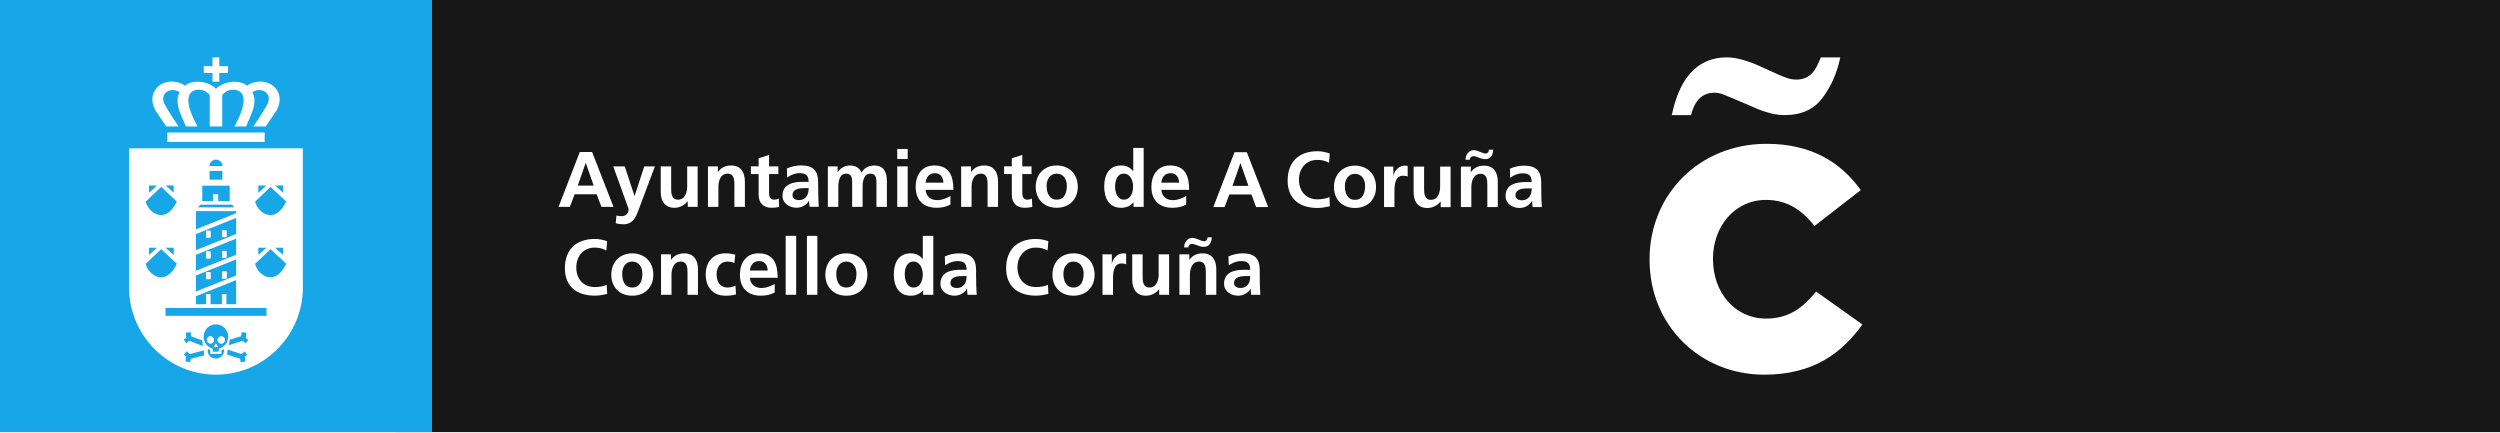
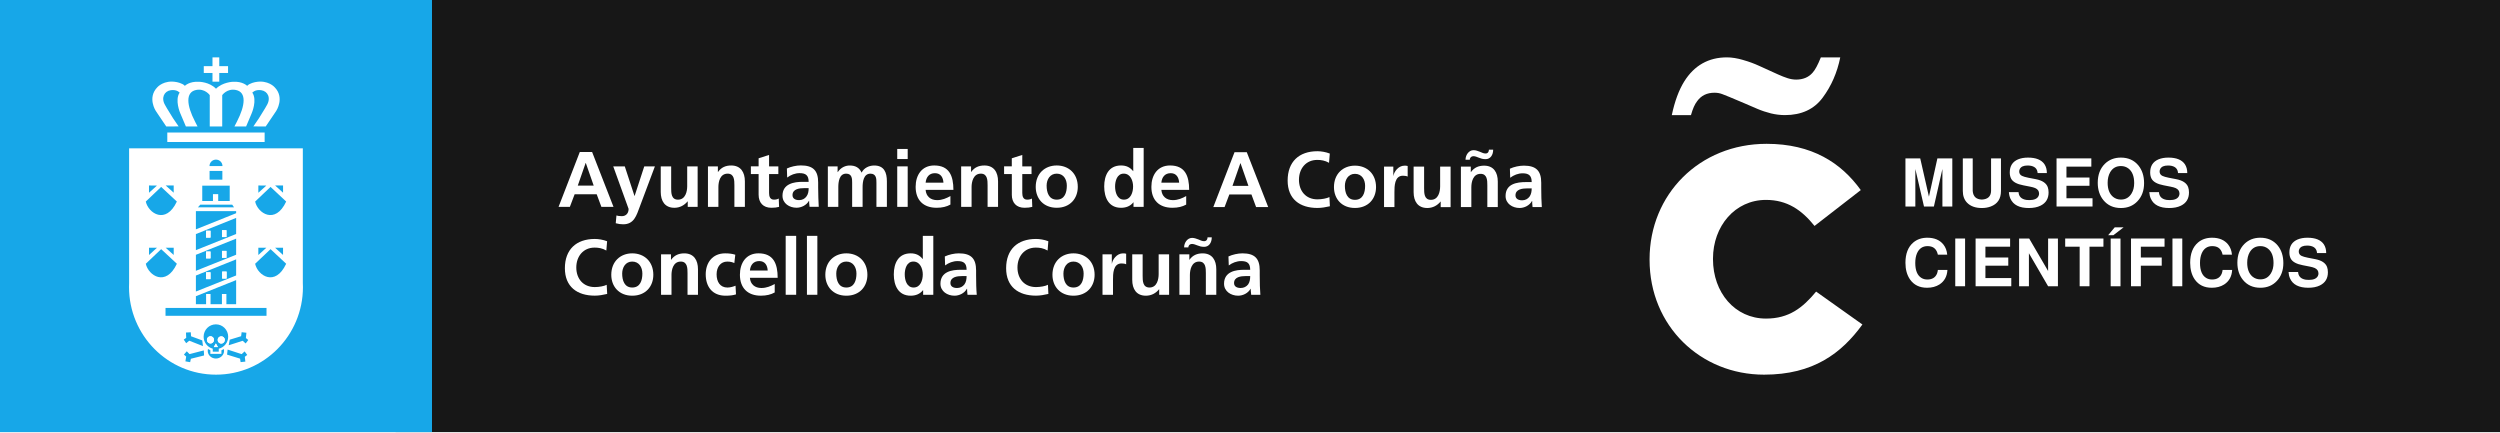
<svg xmlns="http://www.w3.org/2000/svg" width="154.415mm" height="26.686mm" viewBox="0 0 154.415 26.686" version="1.1" id="svg8">
  <defs id="defs2" />
  <g id="layer1" transform="translate(-12.38349,-88.02874)">
-     <g id="g612">
+     <g id="g1075">
      <path d="M 36.816,88.029 H 166.799 V 114.715 H 36.816 V 88.029" style="fill:#171717;fill-opacity:1;fill-rule:nonzero;stroke:none;stroke-width:0.257" id="path132" />
      <path d="M 12.383,88.029 H 39.066 V 114.715 H 12.383 V 88.029" style="fill:#17a7e8;fill-opacity:1;fill-rule:nonzero;stroke:none;stroke-width:0.232" id="path134" />
      <path d="m 20.358,97.191 h 10.73 v 8.325 l 0.007,0.247 c 0,2.986 -2.406,5.407 -5.371,5.407 -2.966,0 -5.371,-2.422 -5.371,-5.407 l 0.005,-0.247 z m 1.03,3.287 c 0.156,0.716 1.237,1.45 1.919,0 l -0.97,-0.904 z m 0.198,-0.993 v 0.45 l 0.493,-0.444 z m 1.526,-0.002 h -0.496 l 0.496,0.448 z m -1.723,4.837 c 0.156,0.722 1.237,1.453 1.919,0 l -0.97,-0.902 z m 0.198,-0.99 v 0.45 l 0.493,-0.45 z m 1.526,0 H 22.616 l 0.496,0.447 z m 5.029,0.99 c 0.152,0.722 1.241,1.453 1.917,0 l -0.965,-0.902 z m 0.198,-0.988 -9.01e-4,0.448 0.495,-0.448 z m 1.526,-0.003 h -0.493 l 0.493,0.447 z m -1.723,-2.851 c 0.152,0.716 1.241,1.45 1.917,0 L 29.093,99.574 Z m 0.198,-0.993 -9.01e-4,0.45 0.495,-0.444 z m 1.526,-0.002 h -0.493 l 0.493,0.448 z M 26.125,98.287 c 0,-0.222 -0.181,-0.4 -0.401,-0.4 -0.219,0 -0.401,0.178 -0.401,0.4 z m -0.797,0.301 v 0.537 h 0.79 v -0.537 z m -0.452,0.909 v 0.947 h 0.661 v -0.424 h 0.324 v 0.424 h 0.711 v -0.947 z m 1.963,1.338 -0.113,-0.165 h -1.971 l -0.147,0.165 z m -4.232,6.212 v 0.487 h 6.238 v -0.487 z m 2.314,2.358 -0.046,-0.352 -0.69,-0.254 -0.018,-0.247 -0.296,0.016 0.014,0.33 -0.153,0.107 0.151,0.222 0.19,-0.154 z m 0.051,0.267 -0.883,0.229 -0.169,-0.175 -0.177,0.204 0.141,0.122 -0.049,0.296 0.293,0.051 0.045,-0.211 0.815,-0.204 z m 1.536,-0.317 0.866,-0.278 0.184,0.165 0.16,-0.213 -0.147,-0.121 0.032,-0.328 -0.294,-0.032 -0.033,0.247 -0.703,0.215 z m -0.065,0.266 -0.034,0.312 0.802,0.247 0.034,0.215 0.293,-0.031 -0.033,-0.299 0.149,-0.114 -0.162,-0.218 -0.181,0.169 z m -1.23,0.076 c 0,0.263 0.227,0.477 0.506,0.477 0.276,0 0.504,-0.214 0.504,-0.477 l -0.014,-0.109 -0.149,0.078 v 0.221 h -0.685 v -0.226 l -0.146,-0.076 z m -0.253,-0.872 c 0,0.353 0.24,0.653 0.565,0.741 v 0.185 h 0.37 v -0.185 c 0.335,-0.08 0.582,-0.38 0.582,-0.741 0,-0.421 -0.341,-0.763 -0.757,-0.763 -0.421,0 -0.759,0.342 -0.759,0.763 z m 2.009,-3.496 -2.486,0.995 v 0.494 h 0.63 v -0.632 h 0.275 v 0.632 h 0.703 v -0.632 h 0.276 v 0.632 h 0.602 z m 0,-1.281 -2.486,0.999 v 0.988 l 2.486,-0.992 z m 0,-1.28 -2.486,0.999 v 0.988 l 2.486,-0.993 z m 0,-1.28 -2.486,0.997 v 0.995 l 2.486,-0.998 z m -2.486,-0.42 v 1.127 l 2.486,-0.997 v -0.13 h -2.486" style="fill:#ffffff;fill-opacity:1;fill-rule:nonzero;stroke:none;stroke-width:0.232" id="path136" />
      <path d="m 22.717,96.214 h 6.012 v 0.585 h -6.012 v -0.585" style="fill:#ffffff;fill-opacity:1;fill-rule:nonzero;stroke:none;stroke-width:0.232" id="path138" />
      <path d="m 25.11,103.565 v 0.423 h 0.275 v -0.423 h -0.275" style="fill:#ffffff;fill-opacity:1;fill-rule:nonzero;stroke:none;stroke-width:0.232" id="path140" />
      <path d="m 26.095,103.526 v 0.424 h 0.275 v -0.424 h -0.275" style="fill:#ffffff;fill-opacity:1;fill-rule:nonzero;stroke:none;stroke-width:0.232" id="path142" />
      <path d="m 25.11,104.846 v 0.423 h 0.275 v -0.423 h -0.275" style="fill:#ffffff;fill-opacity:1;fill-rule:nonzero;stroke:none;stroke-width:0.232" id="path144" />
      <path d="m 26.104,104.804 v 0.429 h 0.275 v -0.429 h -0.275" style="fill:#ffffff;fill-opacity:1;fill-rule:nonzero;stroke:none;stroke-width:0.232" id="path146" />
      <path d="m 25.11,102.281 v 0.423 h 0.275 v -0.423 h -0.275" style="fill:#ffffff;fill-opacity:1;fill-rule:nonzero;stroke:none;stroke-width:0.232" id="path148" />
      <path d="m 26.095,102.247 v 0.424 h 0.275 v -0.424 h -0.275" style="fill:#ffffff;fill-opacity:1;fill-rule:nonzero;stroke:none;stroke-width:0.232" id="path150" />
      <path d="m 25.339,95.839 v -1.935 c 0,0 -0.301,-0.43 -0.847,-0.317 -0.663,0.136 -0.581,0.951 -0.062,1.951 l 0.155,0.304 h -0.72 l -0.35,-0.825 c 0,0 -0.349,-0.807 -0.036,-1.267 0,0 -0.161,-0.203 -0.545,-0.151 -0.415,0.06 -0.618,0.486 -0.346,0.933 0,0 0.118,0.224 0.486,0.804 l 0.343,0.501 -0.765,0.003 -0.646,-0.959 c 0,0 -0.539,-0.817 0.1,-1.468 0,0 0.403,-0.464 1.18,-0.315 0,0 0.37,0.064 0.516,0.234 0,0 0.272,-0.29 0.883,-0.252 0,0 0.634,0.007 1.04,0.429 0.407,-0.408 1.041,-0.429 1.041,-0.429 0.612,-0.038 0.883,0.252 0.883,0.252 0.146,-0.17 0.516,-0.234 0.516,-0.234 0.777,-0.148 1.178,0.315 1.178,0.315 0.641,0.65 0.101,1.468 0.101,1.468 l -0.648,0.959 -0.764,-0.003 0.343,-0.501 c 0.37,-0.58 0.487,-0.804 0.487,-0.804 0.271,-0.447 0.068,-0.873 -0.348,-0.933 -0.382,-0.052 -0.545,0.151 -0.545,0.151 0.314,0.46 -0.036,1.267 -0.036,1.267 l -0.349,0.825 H 26.863 l 0.156,-0.304 c 0.516,-1 0.602,-1.815 -0.064,-1.951 -0.545,-0.113 -0.846,0.317 -0.846,0.317 v 1.935 h -0.118 -0.53 -0.121" style="fill:#ffffff;fill-opacity:1;fill-rule:nonzero;stroke:none;stroke-width:0.232" id="path152" />
      <path d="m 25.828,109.024 c 0,0.122 0.099,0.225 0.222,0.225 0.12,0 0.22,-0.102 0.22,-0.225 0,-0.125 -0.101,-0.222 -0.22,-0.222 -0.123,0 -0.222,0.097 -0.222,0.222 z m -0.666,-0.004 c 0,0.122 0.1,0.224 0.22,0.224 0.122,0 0.222,-0.102 0.222,-0.224 0,-0.122 -0.1,-0.224 -0.222,-0.224 -0.121,0 -0.22,0.102 -0.22,0.224 z m 0.683,0.447 -0.064,-0.112 -0.063,-0.113 -0.066,0.113 -0.065,0.112 h 0.131 0.128" style="fill:#ffffff;fill-opacity:1;fill-rule:nonzero;stroke:none;stroke-width:0.232" id="path154" />
      <path d="m 26.469,92.115 h -0.542 v -0.542 h -0.419 v 0.542 H 24.97 v 0.421 h 0.538 v 0.537 h 0.419 v -0.537 h 0.542 v -0.421" style="fill:#ffffff;fill-opacity:1;fill-rule:nonzero;stroke:none;stroke-width:0.232" id="path156" />
      <path d="m 25.11,103.565 v 0.423 h 0.275 v -0.423 h -0.275" style="fill:#ffffff;fill-opacity:1;fill-rule:nonzero;stroke:none;stroke-width:0.232" id="path158" />
      <path d="m 26.095,103.526 v 0.424 h 0.275 v -0.424 h -0.275" style="fill:#ffffff;fill-opacity:1;fill-rule:nonzero;stroke:none;stroke-width:0.232" id="path160" />
      <path d="m 25.11,104.846 v 0.423 h 0.275 v -0.423 h -0.275" style="fill:#ffffff;fill-opacity:1;fill-rule:nonzero;stroke:none;stroke-width:0.232" id="path162" />
      <path d="m 26.104,104.804 v 0.429 h 0.275 v -0.429 h -0.275" style="fill:#ffffff;fill-opacity:1;fill-rule:nonzero;stroke:none;stroke-width:0.232" id="path164" />
      <path d="m 25.11,102.281 v 0.423 h 0.275 v -0.423 h -0.275" style="fill:#ffffff;fill-opacity:1;fill-rule:nonzero;stroke:none;stroke-width:0.232" id="path166" />
      <path d="m 26.095,102.247 v 0.424 h 0.275 v -0.424 h -0.275" style="fill:#ffffff;fill-opacity:1;fill-rule:nonzero;stroke:none;stroke-width:0.232" id="path168" />
      <path d="m 25.828,109.024 c 0,0.122 0.099,0.225 0.222,0.225 0.12,0 0.22,-0.102 0.22,-0.225 0,-0.125 -0.101,-0.222 -0.22,-0.222 -0.123,0 -0.222,0.097 -0.222,0.222 z m -0.666,-0.004 c 0,0.122 0.1,0.224 0.22,0.224 0.122,0 0.222,-0.102 0.222,-0.224 0,-0.122 -0.1,-0.224 -0.222,-0.224 -0.121,0 -0.22,0.102 -0.22,0.224 z m 0.683,0.447 -0.064,-0.112 -0.063,-0.113 -0.066,0.113 -0.065,0.112 h 0.131 0.128" style="fill:#ffffff;fill-opacity:1;fill-rule:nonzero;stroke:none;stroke-width:0.232" id="path170" />
      <path d="m 49.857,105.619 c -0.158,0.084 -0.47,0.141 -0.735,0.141 -0.72,0 -1.143,-0.519 -1.143,-1.208 0,-0.695 0.435,-1.23 1.129,-1.23 0.237,0 0.47,0.034 0.727,0.181 l 0.047,-0.574 c -0.247,-0.097 -0.542,-0.141 -0.76,-0.141 -1.143,0 -1.848,0.651 -1.848,1.808 0,1.146 0.758,1.694 1.848,1.694 0.257,0 0.518,-0.048 0.765,-0.106 l -0.031,-0.567" style="fill:#ffffff;fill-opacity:1;fill-rule:evenodd;stroke:none;stroke-width:0.232" id="path172" />
      <path d="m 50.813,104.925 c 0,-0.372 0.203,-0.74 0.62,-0.74 0.425,0 0.627,0.355 0.627,0.74 0,0.419 -0.131,0.863 -0.627,0.863 -0.489,0 -0.62,-0.451 -0.62,-0.863 z m -0.673,0.077 c 0,0.72 0.476,1.291 1.294,1.291 0.827,0 1.303,-0.571 1.303,-1.291 0,-0.823 -0.565,-1.325 -1.303,-1.325 -0.73,0 -1.294,0.502 -1.294,1.325" style="fill:#ffffff;fill-opacity:1;fill-rule:evenodd;stroke:none;stroke-width:0.232" id="path174" />
      <path d="m 53.214,106.236 h 0.645 v -1.223 c 0,-0.321 0.102,-0.828 0.572,-0.828 0.413,0 0.418,0.411 0.418,0.718 v 1.334 h 0.646 v -1.577 c 0,-0.564 -0.255,-0.982 -0.845,-0.982 -0.335,0 -0.612,0.112 -0.813,0.396 h -0.009 v -0.335 h -0.614 v 2.498" style="fill:#ffffff;fill-opacity:1;fill-rule:evenodd;stroke:none;stroke-width:0.232" id="path176" />
      <path d="m 57.799,103.762 c -0.177,-0.056 -0.365,-0.085 -0.627,-0.085 -0.776,0 -1.199,0.573 -1.199,1.296 0,0.761 0.408,1.32 1.223,1.32 0.266,0 0.461,-0.024 0.647,-0.081 l -0.029,-0.537 c -0.11,0.048 -0.314,0.114 -0.497,0.114 -0.453,0 -0.672,-0.353 -0.672,-0.815 0,-0.468 0.258,-0.788 0.659,-0.788 0.196,0 0.32,0.038 0.436,0.091 l 0.059,-0.513" style="fill:#ffffff;fill-opacity:1;fill-rule:evenodd;stroke:none;stroke-width:0.232" id="path178" />
      <path d="m 60.235,105.568 c -0.24,0.136 -0.51,0.249 -0.825,0.249 -0.399,0 -0.679,-0.226 -0.708,-0.63 h 1.715 c 0,-0.874 -0.263,-1.511 -1.183,-1.511 -0.77,0 -1.149,0.598 -1.149,1.32 0,0.82 0.478,1.296 1.294,1.296 0.349,0 0.619,-0.068 0.855,-0.199 z m -1.532,-0.829 c 0.029,-0.334 0.211,-0.585 0.574,-0.585 0.361,0 0.507,0.269 0.524,0.585 h -1.097" style="fill:#ffffff;fill-opacity:1;fill-rule:evenodd;stroke:none;stroke-width:0.232" id="path180" />
      <path d="m 60.912,106.236 h 0.648 v -3.64 h -0.648 v 3.64" style="fill:#ffffff;fill-opacity:1;fill-rule:evenodd;stroke:none;stroke-width:0.232" id="path182" />
      <path d="m 62.225,106.236 h 0.643 v -3.64 h -0.643 v 3.64" style="fill:#ffffff;fill-opacity:1;fill-rule:evenodd;stroke:none;stroke-width:0.232" id="path184" />
      <path d="m 64.036,104.925 c 0,-0.372 0.204,-0.74 0.622,-0.74 0.421,0 0.625,0.355 0.625,0.74 0,0.419 -0.131,0.863 -0.625,0.863 -0.494,0 -0.622,-0.451 -0.622,-0.863 z m -0.675,0.077 c 0,0.72 0.478,1.291 1.298,1.291 0.825,0 1.3,-0.571 1.3,-1.291 0,-0.823 -0.564,-1.325 -1.3,-1.325 -0.734,0 -1.298,0.502 -1.298,1.325" style="fill:#ffffff;fill-opacity:1;fill-rule:evenodd;stroke:none;stroke-width:0.232" id="path186" />
      <path d="m 69.402,106.236 h 0.628 v -3.64 h -0.648 v 1.432 h -0.007 c -0.192,-0.238 -0.421,-0.351 -0.743,-0.351 -0.763,0 -1.042,0.611 -1.042,1.302 0,0.684 0.279,1.314 1.042,1.314 0.302,0 0.566,-0.097 0.761,-0.34 h 0.009 z m -1.137,-1.257 c 0,-0.335 0.116,-0.795 0.533,-0.795 0.419,0 0.582,0.444 0.582,0.795 0,0.353 -0.141,0.809 -0.568,0.809 -0.426,0 -0.546,-0.465 -0.546,-0.809" style="fill:#ffffff;fill-opacity:1;fill-rule:evenodd;stroke:none;stroke-width:0.232" id="path188" />
      <path d="m 77.111,105.619 c -0.157,0.084 -0.474,0.141 -0.739,0.141 -0.716,0 -1.144,-0.519 -1.144,-1.208 0,-0.695 0.437,-1.23 1.131,-1.23 0.24,0 0.473,0.034 0.731,0.181 l 0.045,-0.574 c -0.246,-0.097 -0.541,-0.141 -0.763,-0.141 -1.144,0 -1.844,0.651 -1.844,1.808 0,1.146 0.754,1.694 1.844,1.694 0.256,0 0.521,-0.048 0.766,-0.106 l -0.027,-0.567" style="fill:#ffffff;fill-opacity:1;fill-rule:evenodd;stroke:none;stroke-width:0.232" id="path190" />
      <path d="m 78.067,104.925 c 0,-0.372 0.201,-0.74 0.618,-0.74 0.426,0 0.63,0.355 0.63,0.74 0,0.419 -0.132,0.863 -0.63,0.863 -0.489,0 -0.618,-0.451 -0.618,-0.863 z m -0.678,0.077 c 0,0.72 0.48,1.291 1.296,1.291 0.827,0 1.308,-0.571 1.308,-1.291 0,-0.823 -0.566,-1.325 -1.308,-1.325 -0.73,0 -1.296,0.502 -1.296,1.325" style="fill:#ffffff;fill-opacity:1;fill-rule:evenodd;stroke:none;stroke-width:0.232" id="path192" />
      <path d="m 80.481,106.236 h 0.648 v -0.917 c 0,-0.361 0,-1.019 0.527,-1.019 0.113,0 0.229,0.018 0.286,0.055 v -0.655 c -0.065,-0.022 -0.138,-0.022 -0.197,-0.022 -0.385,0 -0.652,0.393 -0.68,0.629 h -0.009 v -0.568 h -0.575 v 2.498" style="fill:#ffffff;fill-opacity:1;fill-rule:evenodd;stroke:none;stroke-width:0.232" id="path194" />
      <path d="m 84.592,103.738 h -0.643 v 1.22 c 0,0.323 -0.1,0.83 -0.566,0.83 -0.417,0 -0.423,-0.413 -0.423,-0.718 v -1.332 h -0.643 v 1.576 c 0,0.562 0.254,0.979 0.843,0.979 0.337,0 0.616,-0.151 0.816,-0.399 h 0.006 v 0.342 h 0.612 v -2.498" style="fill:#ffffff;fill-opacity:1;fill-rule:evenodd;stroke:none;stroke-width:0.232" id="path196" />
      <path d="m 85.231,106.236 h 0.648 v -1.223 c 0,-0.321 0.103,-0.828 0.566,-0.828 0.415,0 0.419,0.411 0.419,0.718 v 1.334 h 0.645 v -1.577 c 0,-0.564 -0.256,-0.982 -0.845,-0.982 -0.333,0 -0.612,0.112 -0.811,0.396 h -0.009 v -0.335 h -0.614 z m 0.551,-2.927 c 0,-0.093 0.063,-0.212 0.235,-0.212 0.091,0 0.206,0.043 0.331,0.092 0.12,0.047 0.233,0.086 0.412,0.086 0.299,0 0.469,-0.26 0.469,-0.586 h -0.26 c 0,0.129 -0.068,0.237 -0.216,0.237 -0.127,0 -0.224,-0.059 -0.351,-0.109 -0.127,-0.047 -0.252,-0.095 -0.389,-0.095 -0.286,0 -0.492,0.296 -0.492,0.586 h 0.261" style="fill:#ffffff;fill-opacity:1;fill-rule:evenodd;stroke:none;stroke-width:0.232" id="path198" />
      <path d="m 46.884,100.806 h 0.698 l 0.294,-0.778 h 1.363 l 0.29,0.778 h 0.748 L 48.956,97.417 H 48.195 Z M 49.053,99.494 h -0.983 l 0.486,-1.397 h 0.011 l 0.487,1.397" style="fill:#ffffff;fill-opacity:1;fill-rule:evenodd;stroke:none;stroke-width:0.232" id="path202" />
      <path d="m 50.974,98.306 h -0.713 l 0.949,2.626 c 0,0.266 -0.159,0.448 -0.42,0.448 -0.159,0 -0.25,-0.018 -0.331,-0.043 l -0.044,0.48 c 0.149,0.043 0.303,0.066 0.459,0.066 0.676,0 0.822,-0.543 1.029,-1.096 l 0.931,-2.481 H 52.177 l -0.596,1.826 h -0.008 l -0.599,-1.826" style="fill:#ffffff;fill-opacity:1;fill-rule:evenodd;stroke:none;stroke-width:0.232" id="path204" />
      <path d="M 55.473,98.306 H 54.829 v 1.223 c 0,0.319 -0.102,0.832 -0.57,0.832 -0.416,0 -0.42,-0.413 -0.42,-0.719 v -1.336 h -0.644 v 1.578 c 0,0.565 0.256,0.979 0.844,0.979 0.336,0 0.615,-0.156 0.814,-0.396 h 0.009 v 0.34 h 0.612 v -2.501" style="fill:#ffffff;fill-opacity:1;fill-rule:evenodd;stroke:none;stroke-width:0.232" id="path206" />
      <path d="m 56.111,100.806 h 0.645 v -1.223 c 0,-0.322 0.099,-0.829 0.57,-0.829 0.412,0 0.418,0.411 0.418,0.719 v 1.334 h 0.648 v -1.577 c 0,-0.564 -0.257,-0.98 -0.844,-0.98 -0.338,0 -0.611,0.111 -0.814,0.399 h -0.01 v -0.342 h -0.613 v 2.501" style="fill:#ffffff;fill-opacity:1;fill-rule:evenodd;stroke:none;stroke-width:0.232" id="path208" />
      <path d="m 59.24,100.054 c 0,0.494 0.281,0.808 0.788,0.808 0.19,0 0.34,-0.018 0.476,-0.056 l -0.02,-0.515 c -0.068,0.043 -0.179,0.069 -0.295,0.069 -0.244,0 -0.303,-0.199 -0.303,-0.413 v -1.166 h 0.573 v -0.476 h -0.573 v -0.707 l -0.646,0.208 v 0.498 H 58.762 v 0.476 h 0.478 v 1.273" style="fill:#ffffff;fill-opacity:1;fill-rule:evenodd;stroke:none;stroke-width:0.232" id="path210" />
      <path d="m 61.333,100.081 c 0,-0.382 0.429,-0.431 0.716,-0.431 h 0.281 c 0,0.195 -0.027,0.372 -0.136,0.514 -0.1,0.139 -0.255,0.225 -0.453,0.225 -0.231,0 -0.408,-0.093 -0.408,-0.308 z m -0.328,-1.086 c 0.218,-0.165 0.489,-0.272 0.766,-0.272 0.382,0 0.559,0.136 0.559,0.537 h -0.358 c -0.267,0 -0.584,0.024 -0.831,0.149 -0.247,0.118 -0.426,0.335 -0.426,0.711 0,0.474 0.428,0.74 0.867,0.74 0.295,0 0.619,-0.156 0.768,-0.43 h 0.009 c 0.004,0.079 0.004,0.245 0.029,0.373 h 0.566 c -0.013,-0.195 -0.022,-0.37 -0.024,-0.557 -0.009,-0.186 -0.012,-0.374 -0.012,-0.628 v -0.319 c 0,-0.738 -0.313,-1.053 -1.069,-1.053 -0.278,0 -0.614,0.073 -0.863,0.19 l 0.018,0.556" style="fill:#ffffff;fill-opacity:1;fill-rule:evenodd;stroke:none;stroke-width:0.232" id="path212" />
      <path d="m 63.517,100.806 h 0.646 v -1.214 c 0,-0.324 0.055,-0.838 0.485,-0.838 0.369,0 0.369,0.331 0.369,0.562 v 1.491 h 0.646 v -1.214 c 0,-0.324 0.055,-0.838 0.482,-0.838 0.372,0 0.372,0.331 0.372,0.562 v 1.491 h 0.646 v -1.577 c 0,-0.557 -0.172,-0.98 -0.787,-0.98 -0.301,0 -0.627,0.14 -0.775,0.441 -0.141,-0.313 -0.387,-0.441 -0.734,-0.441 -0.24,0 -0.535,0.102 -0.736,0.405 h -0.012 v -0.349 h -0.603 v 2.501" style="fill:#ffffff;fill-opacity:1;fill-rule:evenodd;stroke:none;stroke-width:0.232" id="path214" />
      <path d="m 67.802,97.852 h 0.646 v -0.623 h -0.646 z m 0,2.954 h 0.646 v -2.501 h -0.646 v 2.501" style="fill:#ffffff;fill-opacity:1;fill-rule:evenodd;stroke:none;stroke-width:0.232" id="path216" />
      <path d="m 71.087,100.136 c -0.24,0.138 -0.509,0.254 -0.822,0.254 -0.401,0 -0.678,-0.228 -0.71,-0.633 h 1.717 c 0,-0.871 -0.26,-1.508 -1.184,-1.508 -0.768,0 -1.149,0.595 -1.149,1.32 0,0.82 0.476,1.293 1.296,1.293 0.347,0 0.616,-0.067 0.852,-0.197 z m -1.531,-0.826 c 0.032,-0.334 0.213,-0.585 0.574,-0.585 0.363,0 0.508,0.272 0.526,0.585 h -1.099" style="fill:#ffffff;fill-opacity:1;fill-rule:evenodd;stroke:none;stroke-width:0.232" id="path218" />
      <path d="m 71.751,100.806 h 0.643 v -1.223 c 0,-0.322 0.106,-0.829 0.571,-0.829 0.412,0 0.418,0.411 0.418,0.719 v 1.334 h 0.646 v -1.577 c 0,-0.564 -0.256,-0.98 -0.841,-0.98 -0.34,0 -0.616,0.111 -0.817,0.399 h -0.009 v -0.342 h -0.612 v 2.501" style="fill:#ffffff;fill-opacity:1;fill-rule:evenodd;stroke:none;stroke-width:0.232" id="path220" />
      <path d="m 74.879,100.054 c 0,0.494 0.279,0.808 0.786,0.808 0.195,0 0.344,-0.018 0.478,-0.056 l -0.02,-0.515 c -0.066,0.043 -0.18,0.069 -0.295,0.069 -0.243,0 -0.302,-0.199 -0.302,-0.413 v -1.166 h 0.571 v -0.476 h -0.571 v -0.707 l -0.648,0.208 v 0.498 H 74.402 v 0.476 h 0.478 v 1.273" style="fill:#ffffff;fill-opacity:1;fill-rule:evenodd;stroke:none;stroke-width:0.232" id="path222" />
      <path d="m 77.029,99.494 c 0,-0.373 0.204,-0.74 0.625,-0.74 0.423,0 0.623,0.356 0.623,0.74 0,0.419 -0.129,0.866 -0.623,0.866 -0.492,0 -0.625,-0.453 -0.625,-0.866 z m -0.673,0.078 c 0,0.72 0.476,1.29 1.298,1.29 0.822,0 1.3,-0.571 1.3,-1.29 0,-0.824 -0.565,-1.323 -1.3,-1.323 -0.732,0 -1.298,0.498 -1.298,1.323" style="fill:#ffffff;fill-opacity:1;fill-rule:evenodd;stroke:none;stroke-width:0.232" id="path224" />
      <path d="m 82.395,100.806 h 0.628 v -3.638 h -0.643 v 1.429 h -0.009 c -0.195,-0.237 -0.421,-0.348 -0.747,-0.348 -0.759,0 -1.038,0.611 -1.038,1.298 0,0.687 0.278,1.316 1.038,1.316 0.305,0 0.573,-0.097 0.763,-0.337 h 0.009 z m -1.137,-1.26 c 0,-0.331 0.118,-0.793 0.534,-0.793 0.417,0 0.578,0.444 0.578,0.793 0,0.355 -0.138,0.814 -0.566,0.814 -0.424,0 -0.546,-0.468 -0.546,-0.814" style="fill:#ffffff;fill-opacity:1;fill-rule:evenodd;stroke:none;stroke-width:0.232" id="path226" />
      <path d="m 85.65,100.136 c -0.24,0.138 -0.51,0.254 -0.823,0.254 -0.4,0 -0.679,-0.228 -0.711,-0.633 h 1.717 c 0,-0.871 -0.26,-1.508 -1.178,-1.508 -0.772,0 -1.155,0.595 -1.155,1.32 0,0.82 0.478,1.293 1.296,1.293 0.349,0 0.619,-0.067 0.854,-0.197 z m -1.534,-0.826 c 0.032,-0.334 0.213,-0.585 0.578,-0.585 0.358,0 0.5,0.272 0.521,0.585 h -1.099" style="fill:#ffffff;fill-opacity:1;fill-rule:evenodd;stroke:none;stroke-width:0.232" id="path228" />
      <path d="m 87.324,100.82 h 0.696 l 0.294,-0.779 h 1.366 l 0.288,0.779 h 0.748 l -1.323,-3.389 h -0.759 z m 2.168,-1.311 h -0.983 l 0.487,-1.401 h 0.009 l 0.488,1.401" style="fill:#ffffff;fill-opacity:1;fill-rule:evenodd;stroke:none;stroke-width:0.232" id="path230" />
      <path d="m 94.498,100.201 c -0.161,0.082 -0.474,0.141 -0.743,0.141 -0.714,0 -1.14,-0.517 -1.14,-1.208 0,-0.693 0.433,-1.228 1.128,-1.228 0.24,0 0.474,0.034 0.729,0.179 l 0.048,-0.571 c -0.249,-0.098 -0.539,-0.145 -0.765,-0.145 -1.14,0 -1.839,0.653 -1.839,1.812 0,1.145 0.752,1.692 1.839,1.692 0.258,0 0.523,-0.048 0.77,-0.104 l -0.027,-0.569" style="fill:#ffffff;fill-opacity:1;fill-rule:evenodd;stroke:none;stroke-width:0.232" id="path232" />
      <path d="m 95.452,99.509 c 0,-0.374 0.204,-0.743 0.621,-0.743 0.426,0 0.628,0.357 0.628,0.743 0,0.417 -0.132,0.863 -0.628,0.863 -0.491,0 -0.621,-0.451 -0.621,-0.863 z m -0.675,0.076 c 0,0.721 0.476,1.289 1.296,1.289 0.824,0 1.303,-0.568 1.303,-1.289 0,-0.825 -0.565,-1.325 -1.303,-1.325 -0.73,0 -1.296,0.5 -1.296,1.325" style="fill:#ffffff;fill-opacity:1;fill-rule:evenodd;stroke:none;stroke-width:0.232" id="path234" />
      <path d="m 97.869,100.82 h 0.643 v -0.919 c 0,-0.361 0,-1.019 0.526,-1.019 0.115,0 0.231,0.021 0.292,0.052 v -0.653 c -0.068,-0.02 -0.136,-0.02 -0.199,-0.02 -0.389,0 -0.649,0.394 -0.681,0.627 h -0.007 V 98.319 h -0.573 v 2.501" style="fill:#ffffff;fill-opacity:1;fill-rule:evenodd;stroke:none;stroke-width:0.232" id="path236" />
      <path d="m 101.98,98.319 h -0.645 v 1.221 c 0,0.324 -0.102,0.832 -0.571,0.832 -0.415,0 -0.419,-0.41 -0.419,-0.72 v -1.332 h -0.648 v 1.577 c 0,0.565 0.258,0.979 0.845,0.979 0.337,0 0.621,-0.154 0.816,-0.396 h 0.011 v 0.341 h 0.612 v -2.501" style="fill:#ffffff;fill-opacity:1;fill-rule:evenodd;stroke:none;stroke-width:0.232" id="path238" />
      <path d="m 105.989,100.095 c 0,-0.383 0.43,-0.43 0.72,-0.43 h 0.281 c 0,0.192 -0.034,0.373 -0.136,0.512 -0.104,0.136 -0.255,0.224 -0.455,0.224 -0.229,0 -0.41,-0.093 -0.41,-0.305 z m -0.326,-1.087 c 0.218,-0.166 0.492,-0.275 0.768,-0.275 0.378,0 0.559,0.141 0.559,0.542 h -0.358 c -0.272,0 -0.589,0.026 -0.835,0.147 -0.245,0.118 -0.42,0.338 -0.42,0.714 0,0.473 0.426,0.739 0.865,0.739 0.295,0 0.614,-0.154 0.766,-0.431 h 0.012 c 0.002,0.08 0.002,0.243 0.024,0.376 h 0.571 c -0.013,-0.196 -0.022,-0.371 -0.027,-0.559 -0.006,-0.186 -0.009,-0.374 -0.009,-0.628 v -0.32 c 0,-0.736 -0.317,-1.053 -1.074,-1.053 -0.273,0 -0.611,0.071 -0.861,0.189 l 0.018,0.559" style="fill:#ffffff;fill-opacity:1;fill-rule:evenodd;stroke:none;stroke-width:0.232" id="path242" />
      <path d="m 71.087,105.511 c 0,-0.382 0.429,-0.43 0.72,-0.43 h 0.279 c 0,0.194 -0.03,0.375 -0.136,0.517 -0.103,0.133 -0.254,0.219 -0.453,0.219 -0.231,0 -0.41,-0.09 -0.41,-0.306 z m -0.328,-1.087 c 0.217,-0.163 0.491,-0.269 0.77,-0.269 0.376,0 0.557,0.133 0.557,0.537 h -0.356 c -0.272,0 -0.591,0.024 -0.833,0.147 -0.245,0.119 -0.426,0.34 -0.426,0.714 0,0.475 0.43,0.74 0.868,0.74 0.294,0 0.616,-0.151 0.766,-0.43 h 0.011 c 0.004,0.08 0.004,0.243 0.027,0.373 h 0.571 c -0.015,-0.194 -0.028,-0.366 -0.032,-0.556 -0.002,-0.184 -0.009,-0.374 -0.009,-0.631 v -0.317 c 0,-0.738 -0.313,-1.055 -1.069,-1.055 -0.274,0 -0.609,0.074 -0.863,0.192 l 0.018,0.555" style="fill:#ffffff;fill-opacity:1;fill-rule:evenodd;stroke:none;stroke-width:0.232" id="path244" />
      <path d="m 120.055,91.736 c 0.364,0.102 0.695,0.227 0.992,0.364 l 1.155,0.525 c 0.222,0.103 0.421,0.175 0.598,0.234 0.177,0.056 0.351,0.086 0.527,0.086 0.426,0 0.766,-0.145 1.006,-0.417 0.161,-0.172 0.331,-0.492 0.517,-0.956 h 1.199 c -0.19,0.942 -0.553,1.771 -1.087,2.49 -0.53,0.716 -1.312,1.076 -2.331,1.076 -0.283,0 -0.573,-0.036 -0.858,-0.104 -0.285,-0.071 -0.571,-0.165 -0.847,-0.283 l -0.834,-0.359 c -0.734,-0.314 -1.178,-0.495 -1.33,-0.55 -0.154,-0.059 -0.31,-0.086 -0.482,-0.086 -0.465,0 -0.82,0.174 -1.072,0.524 -0.149,0.188 -0.273,0.475 -0.38,0.858 h -1.184 c 0.183,-0.863 0.44,-1.552 0.766,-2.075 0.618,-0.99 1.5,-1.491 2.639,-1.491 0.306,0 0.643,0.056 1.009,0.163" style="fill:#ffffff;fill-opacity:1;fill-rule:nonzero;stroke:none;stroke-width:0.232" id="path246" />
      <path d="m 114.271,104.077 v -0.038 c 0,-3.998 3.074,-7.127 7.229,-7.127 2.802,0 4.605,1.174 5.817,2.857 l -2.857,2.215 c -0.786,-0.98 -1.685,-1.608 -2.999,-1.608 -1.918,0 -3.273,1.628 -3.273,3.627 v 0.036 c 0,2.059 1.355,3.667 3.273,3.667 1.427,0 2.272,-0.671 3.097,-1.667 l 2.859,2.032 c -1.294,1.78 -3.031,3.099 -6.074,3.099 -3.919,0 -7.072,-2.999 -7.072,-7.093" style="fill:#ffffff;fill-opacity:1;fill-rule:nonzero;stroke:none;stroke-width:0.232" id="path248" />
      <g id="g541">
        <path id="path200" style="fill:#ffffff;fill-opacity:1;fill-rule:evenodd;stroke:none;stroke-width:0.232" d="m 88.606,105.511 c 0,-0.382 0.429,-0.43 0.719,-0.43 h 0.278 c 0,0.194 -0.027,0.375 -0.129,0.517 -0.104,0.133 -0.261,0.219 -0.457,0.219 -0.234,0 -0.411,-0.09 -0.411,-0.306 z m -0.326,-1.087 c 0.216,-0.163 0.489,-0.269 0.764,-0.269 0.381,0 0.559,0.133 0.559,0.537 H 89.248 c -0.27,0 -0.589,0.024 -0.832,0.147 -0.247,0.119 -0.428,0.34 -0.428,0.714 0,0.475 0.428,0.74 0.87,0.74 0.292,0 0.616,-0.151 0.768,-0.43 h 0.007 c 0.009,0.08 0.009,0.243 0.032,0.373 h 0.566 c -0.016,-0.194 -0.025,-0.366 -0.03,-0.556 -0.004,-0.184 -0.009,-0.374 -0.009,-0.631 v -0.317 c 0,-0.738 -0.312,-1.055 -1.069,-1.055 -0.274,0 -0.612,0.074 -0.863,0.192 l 0.02,0.555" />
        <path id="path240" style="fill:#ffffff;fill-opacity:1;fill-rule:evenodd;stroke:none;stroke-width:0.232" d="m 102.617,100.82 h 0.645 v -1.223 c 0,-0.322 0.102,-0.831 0.569,-0.831 0.417,0 0.419,0.411 0.419,0.718 v 1.336 h 0.646 v -1.576 c 0,-0.565 -0.254,-0.983 -0.843,-0.983 -0.34,0 -0.612,0.111 -0.818,0.399 h -0.006 v -0.34 h -0.611 z m 0.548,-2.927 c 0,-0.093 0.068,-0.217 0.237,-0.217 0.091,0 0.208,0.045 0.329,0.095 0.122,0.05 0.236,0.089 0.412,0.089 0.299,0 0.468,-0.263 0.468,-0.587 h -0.263 c 0,0.129 -0.065,0.237 -0.208,0.237 -0.131,0 -0.228,-0.06 -0.353,-0.109 -0.127,-0.047 -0.247,-0.097 -0.392,-0.097 -0.284,0 -0.492,0.295 -0.492,0.589 h 0.261" />
      </g>
      <g transform="translate(0,-1.360414)" id="g513">
-         <flowRoot xml:space="preserve" id="flowRoot467" style="font-style:normal;font-variant:normal;font-weight:normal;font-stretch:normal;font-size:12px;line-height:25px;font-family:'DejaVu Sans';-inkscape-font-specification:'DejaVu Sans, Normal';font-variant-ligatures:normal;font-variant-caps:normal;font-variant-numeric:normal;font-feature-settings:normal;text-align:center;letter-spacing:0px;word-spacing:0px;writing-mode:lr-tb;text-anchor:middle;fill:#ffffff;fill-opacity:1;stroke:none;stroke-width:1px;stroke-linecap:butt;stroke-linejoin:miter;stroke-opacity:1" transform="matrix(0.339769,0,0,0.339769,26.60515,-52.70756)">
-           <flowRegion id="flowRegion469" style="fill:#ffffff;fill-opacity:1">
-             <rect id="rect471" width="313.652" height="68.185" x="173.241" y="439.657" style="fill:#ffffff;fill-opacity:1" />
-           </flowRegion>
-           <flowPara style="font-style:normal;font-variant:normal;font-weight:600;font-stretch:normal;font-size:12px;font-family:FreeSans;-inkscape-font-specification:'FreeSans, Semi-Bold';font-variant-ligatures:normal;font-variant-caps:normal;font-variant-numeric:normal;font-feature-settings:normal;text-align:center;writing-mode:lr-tb;text-anchor:middle;fill:#ffffff;fill-opacity:1" id="flowPara475">MUSEOS</flowPara>
-         </flowRoot>
-         <flowRoot xml:space="preserve" id="flowRoot479" style="font-style:normal;font-variant:normal;font-weight:normal;font-stretch:normal;font-size:12px;line-height:25px;font-family:'DejaVu Sans';-inkscape-font-specification:'DejaVu Sans, Normal';font-variant-ligatures:normal;font-variant-caps:normal;font-variant-numeric:normal;font-feature-settings:normal;text-align:center;letter-spacing:0px;word-spacing:0px;writing-mode:lr-tb;text-anchor:middle;fill:#ffffff;fill-opacity:1;stroke:none;stroke-width:1px;stroke-linecap:butt;stroke-linejoin:miter;stroke-opacity:1" transform="matrix(0.3370915,0,0,0.3370915,-62.37696,-47.07267)">
-           <flowRegion id="flowRegion481" style="fill:#ffffff;fill-opacity:1">
-             <rect id="rect483" width="108.086" height="49.497" x="555.584" y="441.172" style="fill:#ffffff;fill-opacity:1" />
-           </flowRegion>
-           <flowPara id="flowPara485" style="font-style:normal;font-variant:normal;font-weight:600;font-stretch:normal;font-size:12px;font-family:FreeSans;-inkscape-font-specification:'FreeSans, Semi-Bold';font-variant-ligatures:normal;font-variant-caps:normal;font-variant-numeric:normal;font-feature-settings:normal;text-align:center;writing-mode:lr-tb;text-anchor:middle;fill:#ffffff;fill-opacity:1">CIENTÍFICOS</flowPara>
-         </flowRoot>
+         <g id="flowRoot467" style="font-style:normal;font-variant:normal;font-weight:normal;font-stretch:normal;font-size:12px;line-height:25px;font-family:'DejaVu Sans';-inkscape-font-specification:'DejaVu Sans, Normal';font-variant-ligatures:normal;font-variant-caps:normal;font-variant-numeric:normal;font-feature-settings:normal;text-align:center;letter-spacing:0px;word-spacing:0px;writing-mode:lr-tb;text-anchor:middle;fill:#ffffff;fill-opacity:1;stroke:none;stroke-width:1px;stroke-linecap:butt;stroke-linejoin:miter;stroke-opacity:1" transform="matrix(0.339769,0,0,0.339769,26.60515,-52.70756)" aria-label="MUSEOS">
+           <path id="path959" style="font-style:normal;font-variant:normal;font-weight:600;font-stretch:normal;font-size:12px;font-family:FreeSans;-inkscape-font-specification:'FreeSans, Semi-Bold';font-variant-ligatures:normal;font-variant-caps:normal;font-variant-numeric:normal;font-feature-settings:normal;text-align:center;writing-mode:lr-tb;text-anchor:middle;fill:#ffffff;fill-opacity:1" d="m 306.33,448.94 v 6.816 h -1.8 v -8.748 h 2.688 l 1.584,6.96 1.536,-6.96 h 2.712 v 8.748 h -1.8 v -6.816 l -1.548,6.816 h -1.8 z" />
+           <path id="path961" style="font-style:normal;font-variant:normal;font-weight:600;font-stretch:normal;font-size:12px;font-family:FreeSans;-inkscape-font-specification:'FreeSans, Semi-Bold';font-variant-ligatures:normal;font-variant-caps:normal;font-variant-numeric:normal;font-feature-settings:normal;text-align:center;writing-mode:lr-tb;text-anchor:middle;fill:#ffffff;fill-opacity:1" d="m 318.428,456.032 q -1.764,0 -2.7,-0.972 -0.768,-0.804 -0.768,-2.124 v -5.928 h 1.8 v 5.928 q 0.12,1.512 1.668,1.56 1.62,-0.084 1.668,-1.56 v -5.928 h 1.8 v 5.928 q 0,2.124 -1.86,2.82 -0.732,0.276 -1.608,0.276 z" />
+           <path id="path963" style="font-style:normal;font-variant:normal;font-weight:600;font-stretch:normal;font-size:12px;font-family:FreeSans;-inkscape-font-specification:'FreeSans, Semi-Bold';font-variant-ligatures:normal;font-variant-caps:normal;font-variant-numeric:normal;font-feature-settings:normal;text-align:center;writing-mode:lr-tb;text-anchor:middle;fill:#ffffff;fill-opacity:1" d="m 330.239,449.672 h -1.68 q -0.084,-1.212 -1.5,-1.356 -0.168,-0.012 -0.336,-0.012 -1.08,0 -1.404,0.636 -0.108,0.216 -0.108,0.444 0,0.552 0.504,0.804 0.372,0.18 1.152,0.336 l 1.368,0.264 q 1.74,0.336 2.16,1.428 0.156,0.42 0.156,0.984 0,1.692 -1.476,2.412 -0.864,0.42 -2.112,0.42 -2.58,0 -3.348,-1.704 -0.24,-0.528 -0.276,-1.188 h 1.752 q 0.072,1.2 1.404,1.416 0.276,0.036 0.564,0.036 1.296,0 1.656,-0.72 0.108,-0.216 0.108,-0.456 0,-0.696 -0.696,-1.008 -0.36,-0.156 -0.948,-0.264 l -1.224,-0.24 q -1.728,-0.324 -2.208,-1.2 -0.252,-0.468 -0.252,-1.152 0,-1.716 1.5,-2.364 0.768,-0.324 1.812,-0.324 2.172,0 3,1.212 0.432,0.66 0.432,1.596 z" />
+           <path id="path965" style="font-style:normal;font-variant:normal;font-weight:600;font-stretch:normal;font-size:12px;font-family:FreeSans;-inkscape-font-specification:'FreeSans, Semi-Bold';font-variant-ligatures:normal;font-variant-caps:normal;font-variant-numeric:normal;font-feature-settings:normal;text-align:center;writing-mode:lr-tb;text-anchor:middle;fill:#ffffff;fill-opacity:1" d="m 333.799,451.988 v 2.268 h 4.74 v 1.5 h -6.54 v -8.748 h 6.324 v 1.5 h -4.524 v 1.98 h 4.188 v 1.5 z" />
+           <path id="path967" style="font-style:normal;font-variant:normal;font-weight:600;font-stretch:normal;font-size:12px;font-family:FreeSans;-inkscape-font-specification:'FreeSans, Semi-Bold';font-variant-ligatures:normal;font-variant-caps:normal;font-variant-numeric:normal;font-feature-settings:normal;text-align:center;writing-mode:lr-tb;text-anchor:middle;fill:#ffffff;fill-opacity:1" d="m 339.488,451.448 q 0,-2.16 1.284,-3.444 1.164,-1.14 2.916,-1.14 2.016,0 3.192,1.428 1.032,1.272 1.032,3.216 0,2.016 -1.2,3.288 -1.164,1.236 -3.012,1.236 -2.016,0 -3.192,-1.44 -1.02,-1.26 -1.02,-3.144 z m 4.212,-3.048 q -1.296,0 -1.956,1.128 -0.456,0.804 -0.456,1.92 0,1.728 0.984,2.556 0.612,0.492 1.428,0.492 1.26,0 1.932,-1.104 0.48,-0.78 0.48,-1.896 0,-1.848 -1.044,-2.652 -0.588,-0.444 -1.368,-0.444 z" />
+           <path id="path969" style="font-style:normal;font-variant:normal;font-weight:600;font-stretch:normal;font-size:12px;font-family:FreeSans;-inkscape-font-specification:'FreeSans, Semi-Bold';font-variant-ligatures:normal;font-variant-caps:normal;font-variant-numeric:normal;font-feature-settings:normal;text-align:center;writing-mode:lr-tb;text-anchor:middle;fill:#ffffff;fill-opacity:1" d="m 355.763,449.672 h -1.68 q -0.084,-1.212 -1.5,-1.356 -0.168,-0.012 -0.336,-0.012 -1.08,0 -1.404,0.636 -0.108,0.216 -0.108,0.444 0,0.552 0.504,0.804 0.372,0.18 1.152,0.336 l 1.368,0.264 q 1.74,0.336 2.16,1.428 0.156,0.42 0.156,0.984 0,1.692 -1.476,2.412 -0.864,0.42 -2.112,0.42 -2.58,0 -3.348,-1.704 -0.24,-0.528 -0.276,-1.188 h 1.752 q 0.072,1.2 1.404,1.416 0.276,0.036 0.564,0.036 1.296,0 1.656,-0.72 0.108,-0.216 0.108,-0.456 0,-0.696 -0.696,-1.008 -0.36,-0.156 -0.948,-0.264 l -1.224,-0.24 q -1.728,-0.324 -2.208,-1.2 -0.252,-0.468 -0.252,-1.152 0,-1.716 1.5,-2.364 0.768,-0.324 1.812,-0.324 2.172,0 3,1.212 0.432,0.66 0.432,1.596 z" />
+         </g>
+         <g id="flowRoot479" style="font-style:normal;font-variant:normal;font-weight:normal;font-stretch:normal;font-size:12px;line-height:25px;font-family:'DejaVu Sans';-inkscape-font-specification:'DejaVu Sans, Normal';font-variant-ligatures:normal;font-variant-caps:normal;font-variant-numeric:normal;font-feature-settings:normal;text-align:center;letter-spacing:0px;word-spacing:0px;writing-mode:lr-tb;text-anchor:middle;fill:#ffffff;fill-opacity:1;stroke:none;stroke-width:1px;stroke-linecap:butt;stroke-linejoin:miter;stroke-opacity:1" transform="matrix(0.3370915,0,0,0.3370915,-62.37696,-47.07267)" aria-label="CIENTÍFICOS">
+           <path id="path972" style="font-style:normal;font-variant:normal;font-weight:600;font-stretch:normal;font-size:12px;font-family:FreeSans;-inkscape-font-specification:'FreeSans, Semi-Bold';font-variant-ligatures:normal;font-variant-caps:normal;font-variant-numeric:normal;font-feature-settings:normal;text-align:center;writing-mode:lr-tb;text-anchor:middle;fill:#ffffff;fill-opacity:1" d="m 576.859,451.488 q -0.3,-1.404 -1.548,-1.548 -0.156,-0.024 -0.324,-0.024 -1.38,0 -1.956,1.332 -0.312,0.732 -0.312,1.752 0,2.052 1.128,2.748 0.468,0.288 1.08,0.288 1.332,0 1.776,-1.08 0.12,-0.312 0.156,-0.672 h 1.752 q -0.096,1.776 -1.464,2.664 -0.948,0.6 -2.268,0.6 -2.064,0 -3.132,-1.536 -0.828,-1.212 -0.828,-3.036 0,-2.496 1.44,-3.72 1.032,-0.876 2.568,-0.876 1.944,0 2.94,1.236 0.612,0.768 0.708,1.872 z" />
+           <path id="path974" style="font-style:normal;font-variant:normal;font-weight:600;font-stretch:normal;font-size:12px;font-family:FreeSans;-inkscape-font-specification:'FreeSans, Semi-Bold';font-variant-ligatures:normal;font-variant-caps:normal;font-variant-numeric:normal;font-feature-settings:normal;text-align:center;writing-mode:lr-tb;text-anchor:middle;fill:#ffffff;fill-opacity:1" d="m 581.848,448.524 v 8.748 h -1.8 v -8.748 z" />
+           <path id="path976" style="font-style:normal;font-variant:normal;font-weight:600;font-stretch:normal;font-size:12px;font-family:FreeSans;-inkscape-font-specification:'FreeSans, Semi-Bold';font-variant-ligatures:normal;font-variant-caps:normal;font-variant-numeric:normal;font-feature-settings:normal;text-align:center;writing-mode:lr-tb;text-anchor:middle;fill:#ffffff;fill-opacity:1" d="m 585.574,453.504 v 2.268 h 4.74 v 1.5 h -6.54 v -8.748 h 6.324 v 1.5 h -4.524 v 1.98 h 4.188 v 1.5 z" />
+           <path id="path978" style="font-style:normal;font-variant:normal;font-weight:600;font-stretch:normal;font-size:12px;font-family:FreeSans;-inkscape-font-specification:'FreeSans, Semi-Bold';font-variant-ligatures:normal;font-variant-caps:normal;font-variant-numeric:normal;font-feature-settings:normal;text-align:center;writing-mode:lr-tb;text-anchor:middle;fill:#ffffff;fill-opacity:1" d="m 597.059,457.272 -3.516,-6.048 v 6.048 h -1.8 v -8.748 h 1.848 l 3.468,5.952 v -5.952 h 1.8 v 8.748 z" />
+           <path id="path980" style="font-style:normal;font-variant:normal;font-weight:600;font-stretch:normal;font-size:12px;font-family:FreeSans;-inkscape-font-specification:'FreeSans, Semi-Bold';font-variant-ligatures:normal;font-variant-caps:normal;font-variant-numeric:normal;font-feature-settings:normal;text-align:center;writing-mode:lr-tb;text-anchor:middle;fill:#ffffff;fill-opacity:1" d="m 604.642,450.024 v 7.248 h -1.8 v -7.248 h -2.652 v -1.5 h 7.008 v 1.5 z" />
+           <path id="path982" style="font-style:normal;font-variant:normal;font-weight:600;font-stretch:normal;font-size:12px;font-family:FreeSans;-inkscape-font-specification:'FreeSans, Semi-Bold';font-variant-ligatures:normal;font-variant-caps:normal;font-variant-numeric:normal;font-feature-settings:normal;text-align:center;writing-mode:lr-tb;text-anchor:middle;fill:#ffffff;fill-opacity:1" d="m 610.9,446.472 -1.872,1.44 h -0.96 l 1.2,-1.44 z m -0.576,2.052 v 8.748 h -1.8 v -8.748 z" />
+           <path id="path984" style="font-style:normal;font-variant:normal;font-weight:600;font-stretch:normal;font-size:12px;font-family:FreeSans;-inkscape-font-specification:'FreeSans, Semi-Bold';font-variant-ligatures:normal;font-variant-caps:normal;font-variant-numeric:normal;font-feature-settings:normal;text-align:center;writing-mode:lr-tb;text-anchor:middle;fill:#ffffff;fill-opacity:1" d="m 614.051,453.504 v 3.768 h -1.8 v -8.748 h 6.144 v 1.5 h -4.344 v 1.98 h 3.828 v 1.5 z" />
+           <path id="path986" style="font-style:normal;font-variant:normal;font-weight:600;font-stretch:normal;font-size:12px;font-family:FreeSans;-inkscape-font-specification:'FreeSans, Semi-Bold';font-variant-ligatures:normal;font-variant-caps:normal;font-variant-numeric:normal;font-feature-settings:normal;text-align:center;writing-mode:lr-tb;text-anchor:middle;fill:#ffffff;fill-opacity:1" d="m 621.645,448.524 v 8.748 h -1.8 v -8.748 z" />
+           <path id="path988" style="font-style:normal;font-variant:normal;font-weight:600;font-stretch:normal;font-size:12px;font-family:FreeSans;-inkscape-font-specification:'FreeSans, Semi-Bold';font-variant-ligatures:normal;font-variant-caps:normal;font-variant-numeric:normal;font-feature-settings:normal;text-align:center;writing-mode:lr-tb;text-anchor:middle;fill:#ffffff;fill-opacity:1" d="m 629.031,451.488 q -0.3,-1.404 -1.548,-1.548 -0.156,-0.024 -0.324,-0.024 -1.38,0 -1.956,1.332 -0.312,0.732 -0.312,1.752 0,2.052 1.128,2.748 0.468,0.288 1.08,0.288 1.332,0 1.776,-1.08 0.12,-0.312 0.156,-0.672 h 1.752 q -0.096,1.776 -1.464,2.664 -0.948,0.6 -2.268,0.6 -2.064,0 -3.132,-1.536 -0.828,-1.212 -0.828,-3.036 0,-2.496 1.44,-3.72 1.032,-0.876 2.568,-0.876 1.944,0 2.94,1.236 0.612,0.768 0.708,1.872 z" />
+           <path id="path990" style="font-style:normal;font-variant:normal;font-weight:600;font-stretch:normal;font-size:12px;font-family:FreeSans;-inkscape-font-specification:'FreeSans, Semi-Bold';font-variant-ligatures:normal;font-variant-caps:normal;font-variant-numeric:normal;font-feature-settings:normal;text-align:center;writing-mode:lr-tb;text-anchor:middle;fill:#ffffff;fill-opacity:1" d="m 631.74,452.964 q 0,-2.16 1.284,-3.444 1.164,-1.14 2.916,-1.14 2.016,0 3.192,1.428 1.032,1.272 1.032,3.216 0,2.016 -1.2,3.288 -1.164,1.236 -3.012,1.236 -2.016,0 -3.192,-1.44 -1.02,-1.26 -1.02,-3.144 z m 4.212,-3.048 q -1.296,0 -1.956,1.128 -0.456,0.804 -0.456,1.92 0,1.728 0.984,2.556 0.612,0.492 1.428,0.492 1.26,0 1.932,-1.104 0.48,-0.78 0.48,-1.896 0,-1.848 -1.044,-2.652 -0.588,-0.444 -1.368,-0.444 z" />
+           <path id="path992" style="font-style:normal;font-variant:normal;font-weight:600;font-stretch:normal;font-size:12px;font-family:FreeSans;-inkscape-font-specification:'FreeSans, Semi-Bold';font-variant-ligatures:normal;font-variant-caps:normal;font-variant-numeric:normal;font-feature-settings:normal;text-align:center;writing-mode:lr-tb;text-anchor:middle;fill:#ffffff;fill-opacity:1" d="m 648.015,451.188 h -1.68 q -0.084,-1.212 -1.5,-1.356 -0.168,-0.012 -0.336,-0.012 -1.08,0 -1.404,0.636 -0.108,0.216 -0.108,0.444 0,0.552 0.504,0.804 0.372,0.18 1.152,0.336 l 1.368,0.264 q 1.74,0.336 2.16,1.428 0.156,0.42 0.156,0.984 0,1.692 -1.476,2.412 -0.864,0.42 -2.112,0.42 -2.58,0 -3.348,-1.704 -0.24,-0.528 -0.276,-1.188 h 1.752 q 0.072,1.2 1.404,1.416 0.276,0.036 0.564,0.036 1.296,0 1.656,-0.72 0.108,-0.216 0.108,-0.456 0,-0.696 -0.696,-1.008 -0.36,-0.156 -0.948,-0.264 l -1.224,-0.24 q -1.728,-0.324 -2.208,-1.2 -0.252,-0.468 -0.252,-1.152 0,-1.716 1.5,-2.364 0.768,-0.324 1.812,-0.324 2.172,0 3,1.212 0.432,0.66 0.432,1.596 z" />
+         </g>
      </g>
    </g>
+     <flowRoot xml:space="preserve" id="flowRoot951" style="fill:black;stroke:none;stroke-opacity:1;stroke-width:1px;stroke-linejoin:miter;stroke-linecap:butt;fill-opacity:1;font-family:'DejaVu Sans';font-style:normal;font-weight:normal;font-size:12px;line-height:25px;letter-spacing:0px;word-spacing:0px;-inkscape-font-specification:'DejaVu Sans, Normal';font-stretch:normal;font-variant:normal;text-anchor:middle;text-align:center;writing-mode:lr;font-variant-ligatures:normal;font-variant-caps:normal;font-variant-numeric:normal;font-feature-settings:normal">
+       <flowRegion id="flowRegion953">
+         <rect id="rect955" width="156.574" height="164.15" x="438.406" y="21.059" />
+       </flowRegion>
+       <flowPara id="flowPara957" />
+     </flowRoot>
  </g>
</svg>
